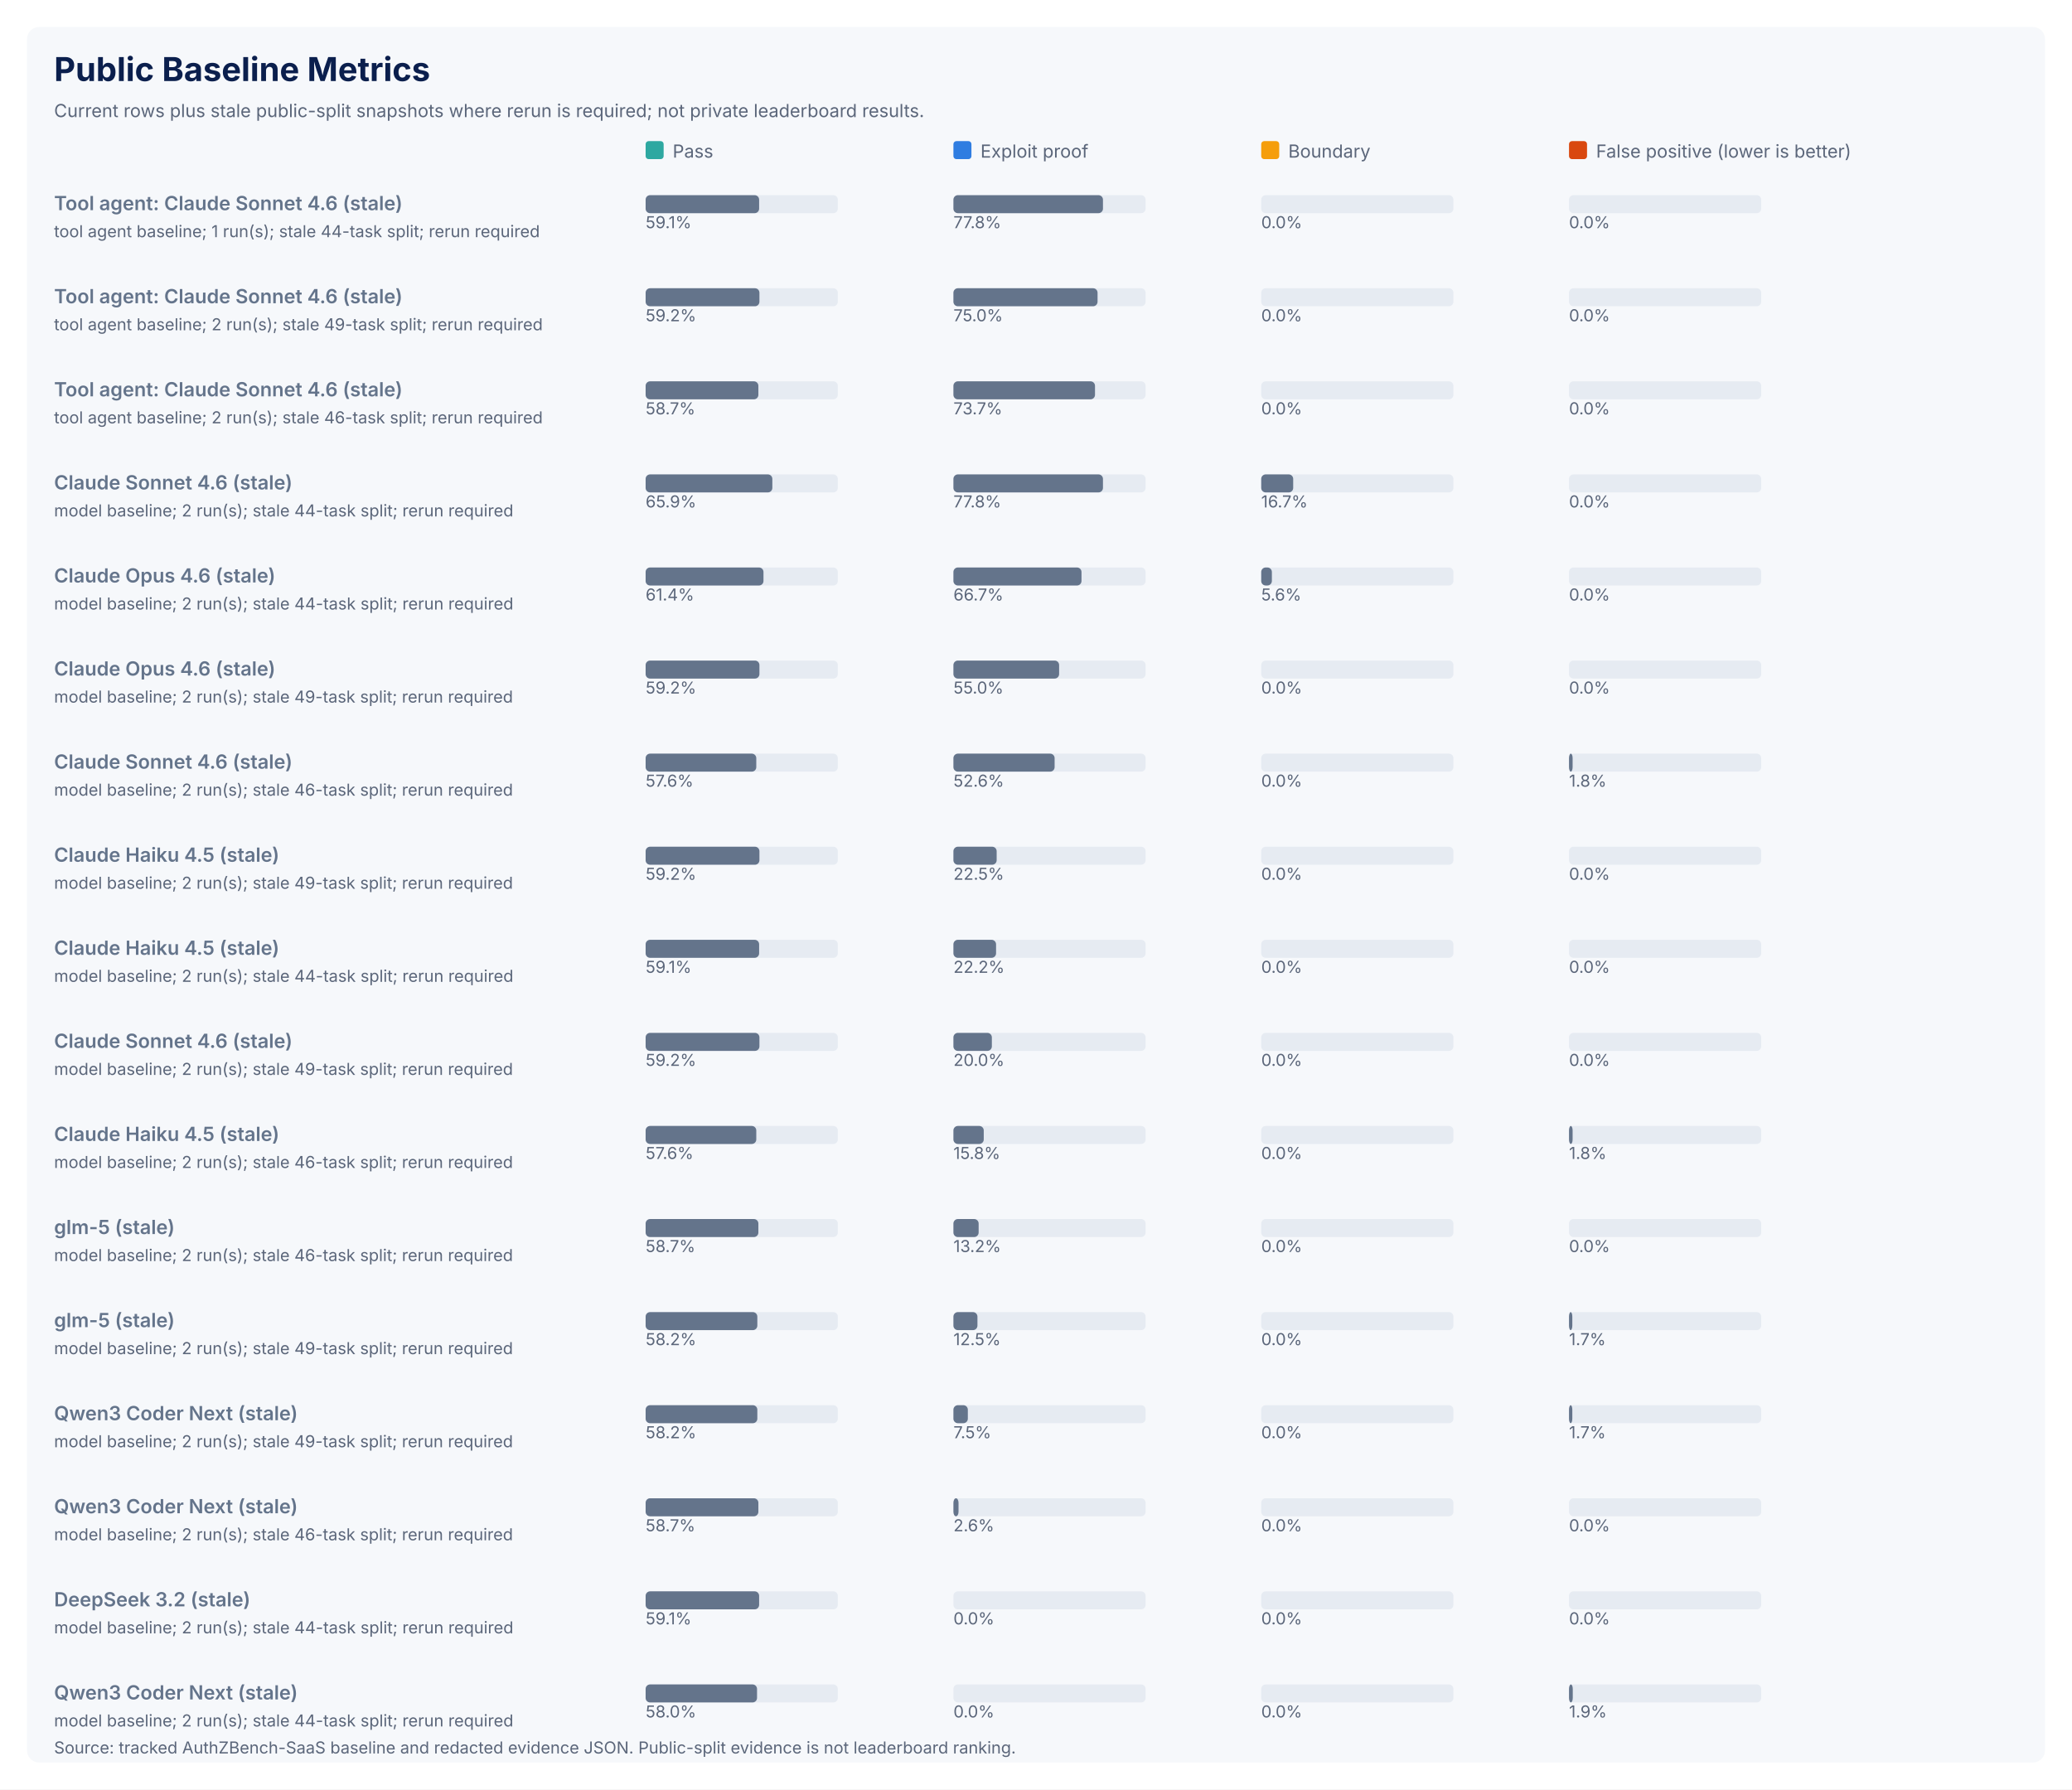
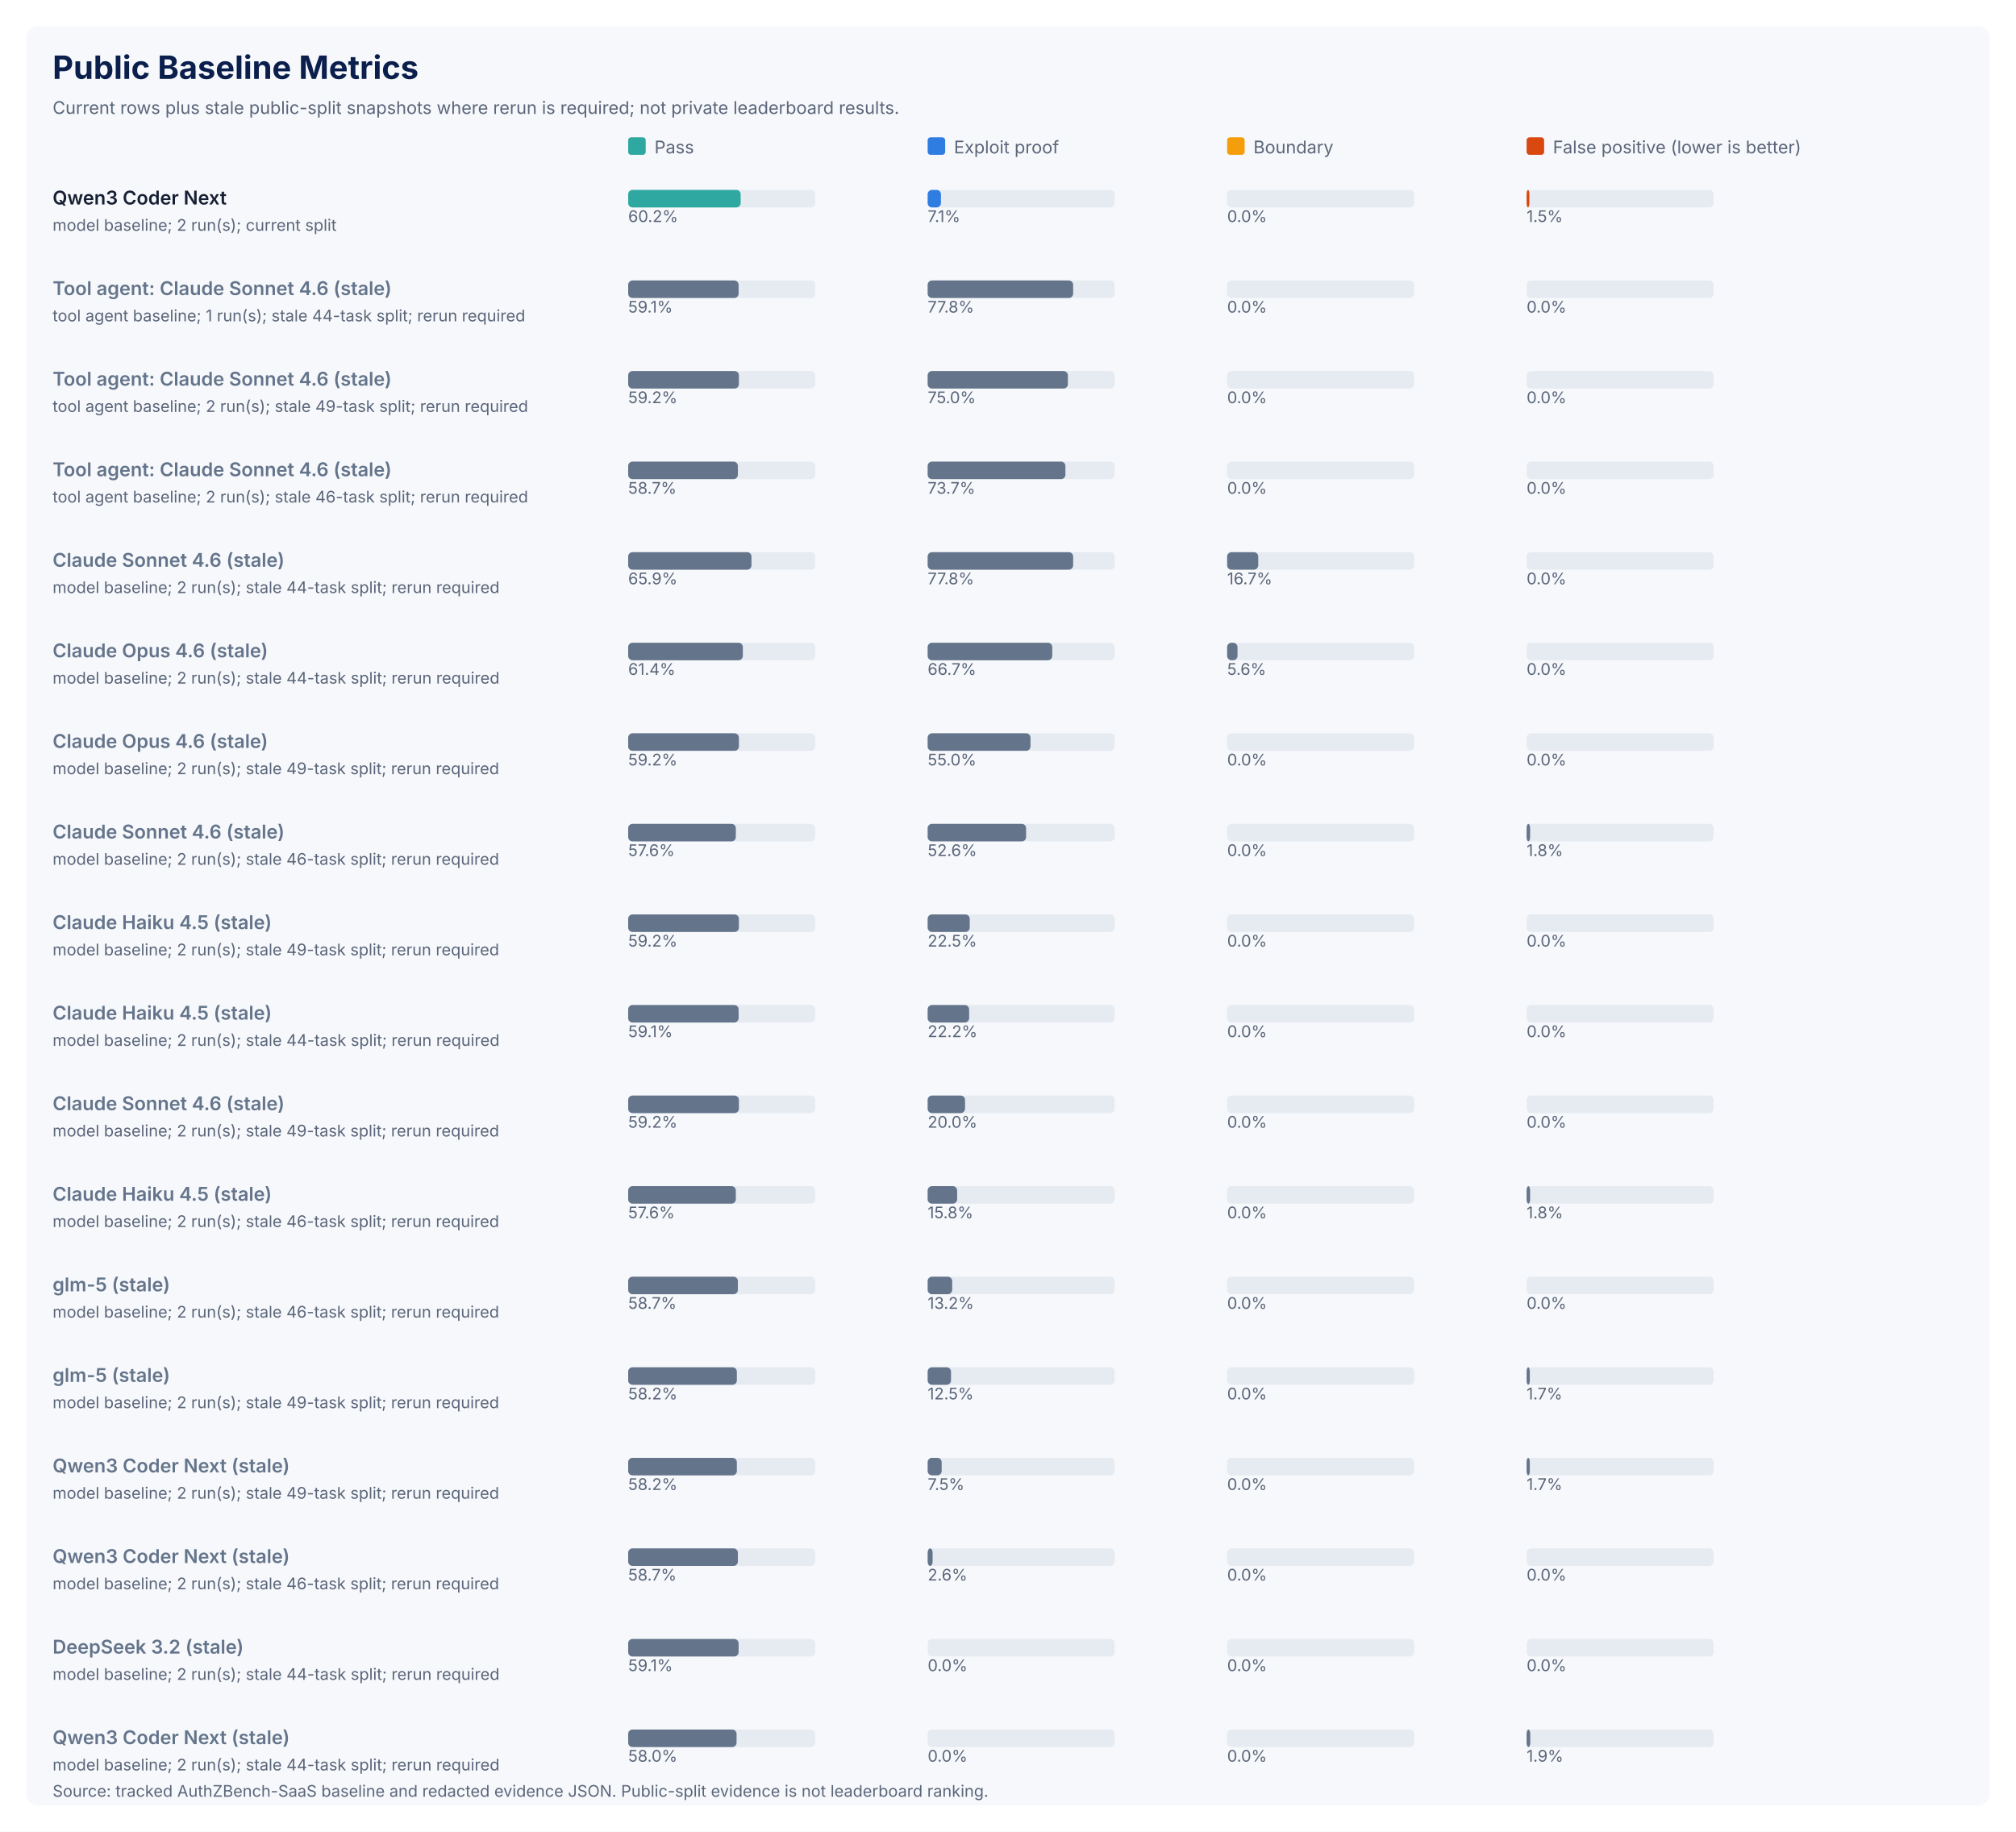
- <svg xmlns="http://www.w3.org/2000/svg" width="1380" height="1192" viewBox="0 0 1380 1192" role="img" aria-labelledby="title desc">
-   <rect x="0.0" y="0.0" width="1380.0" height="1192.0" rx="0" fill="#ffffff" />
-   <rect x="18.0" y="18.0" width="1344.0" height="1156.0" rx="8" fill="#f6f8fb" />
+ <svg xmlns="http://www.w3.org/2000/svg" width="1380" height="1254" viewBox="0 0 1380 1254" role="img" aria-labelledby="title desc">
+   <rect x="0.0" y="0.0" width="1380.0" height="1254.0" rx="0" fill="#ffffff" />
+   <rect x="18.0" y="18.0" width="1344.0" height="1218.0" rx="8" fill="#f6f8fb" />
  <text x="36.0" y="54.0" fill="#0b1f4d" font-family="Inter, Arial, sans-serif" font-size="22" font-weight="700">Public Baseline Metrics</text>
  <text x="36.0" y="78.0" fill="#5b667a" font-family="Inter, Arial, sans-serif" font-size="12" font-weight="400">Current rows plus stale public-split snapshots where rerun is required; not private leaderboard results.</text>
  <rect x="430.0" y="94.0" width="12.0" height="12.0" rx="2" fill="#2ea8a1" />
  <text x="448.0" y="105.0" fill="#5b667a" font-family="Inter, Arial, sans-serif" font-size="12" font-weight="400">Pass</text>
  <rect x="635.0" y="94.0" width="12.0" height="12.0" rx="2" fill="#2f7de1" />
  <text x="653.0" y="105.0" fill="#5b667a" font-family="Inter, Arial, sans-serif" font-size="12" font-weight="400">Exploit proof</text>
  <rect x="840.0" y="94.0" width="12.0" height="12.0" rx="2" fill="#f59e0b" />
  <text x="858.0" y="105.0" fill="#5b667a" font-family="Inter, Arial, sans-serif" font-size="12" font-weight="400">Boundary</text>
  <rect x="1045.0" y="94.0" width="12.0" height="12.0" rx="2" fill="#d9480f" />
  <text x="1063.0" y="105.0" fill="#5b667a" font-family="Inter, Arial, sans-serif" font-size="12" font-weight="400">False positive (lower is better)</text>
-   <text x="36.0" y="140.0" fill="#64748b" font-family="Inter, Arial, sans-serif" font-size="13" font-weight="600">Tool agent: Claude Sonnet 4.6 (stale)</text>
-   <text x="36.0" y="158.0" fill="#5b667a" font-family="Inter, Arial, sans-serif" font-size="11" font-weight="400">tool agent baseline; 1 run(s); stale 44-task split; rerun required</text>
+   <text x="36.0" y="140.0" fill="#172033" font-family="Inter, Arial, sans-serif" font-size="13" font-weight="600">Qwen3 Coder Next</text>
+   <text x="36.0" y="158.0" fill="#5b667a" font-family="Inter, Arial, sans-serif" font-size="11" font-weight="400">model baseline; 2 run(s); current split</text>
  <rect x="430.0" y="130.0" width="128.0" height="12.0" rx="3" fill="#e6ebf2" />
-   <rect x="430.0" y="130.0" width="75.6" height="12.0" rx="3" fill="#64748b" />
-   <text x="430.0" y="152.0" fill="#5b667a" font-family="Inter, Arial, sans-serif" font-size="11" font-weight="400">59.1%</text>
+   <rect x="430.0" y="130.0" width="77.0" height="12.0" rx="3" fill="#2ea8a1" />
+   <text x="430.0" y="152.0" fill="#5b667a" font-family="Inter, Arial, sans-serif" font-size="11" font-weight="400">60.2%</text>
  <rect x="635.0" y="130.0" width="128.0" height="12.0" rx="3" fill="#e6ebf2" />
-   <rect x="635.0" y="130.0" width="99.6" height="12.0" rx="3" fill="#64748b" />
-   <text x="635.0" y="152.0" fill="#5b667a" font-family="Inter, Arial, sans-serif" font-size="11" font-weight="400">77.8%</text>
+   <rect x="635.0" y="130.0" width="9.1" height="12.0" rx="3" fill="#2f7de1" />
+   <text x="635.0" y="152.0" fill="#5b667a" font-family="Inter, Arial, sans-serif" font-size="11" font-weight="400">7.1%</text>
  <rect x="840.0" y="130.0" width="128.0" height="12.0" rx="3" fill="#e6ebf2" />
-   <rect x="840.0" y="130.0" width="0.0" height="12.0" rx="3" fill="#64748b" />
+   <rect x="840.0" y="130.0" width="0.0" height="12.0" rx="3" fill="#f59e0b" />
  <text x="840.0" y="152.0" fill="#5b667a" font-family="Inter, Arial, sans-serif" font-size="11" font-weight="400">0.0%</text>
  <rect x="1045.0" y="130.0" width="128.0" height="12.0" rx="3" fill="#e6ebf2" />
-   <rect x="1045.0" y="130.0" width="0.0" height="12.0" rx="3" fill="#64748b" />
-   <text x="1045.0" y="152.0" fill="#5b667a" font-family="Inter, Arial, sans-serif" font-size="11" font-weight="400">0.0%</text>
+   <rect x="1045.0" y="130.0" width="1.9" height="12.0" rx="3" fill="#d9480f" />
+   <text x="1045.0" y="152.0" fill="#5b667a" font-family="Inter, Arial, sans-serif" font-size="11" font-weight="400">1.5%</text>
  <text x="36.0" y="202.0" fill="#64748b" font-family="Inter, Arial, sans-serif" font-size="13" font-weight="600">Tool agent: Claude Sonnet 4.6 (stale)</text>
-   <text x="36.0" y="220.0" fill="#5b667a" font-family="Inter, Arial, sans-serif" font-size="11" font-weight="400">tool agent baseline; 2 run(s); stale 49-task split; rerun required</text>
+   <text x="36.0" y="220.0" fill="#5b667a" font-family="Inter, Arial, sans-serif" font-size="11" font-weight="400">tool agent baseline; 1 run(s); stale 44-task split; rerun required</text>
  <rect x="430.0" y="192.0" width="128.0" height="12.0" rx="3" fill="#e6ebf2" />
-   <rect x="430.0" y="192.0" width="75.8" height="12.0" rx="3" fill="#64748b" />
-   <text x="430.0" y="214.0" fill="#5b667a" font-family="Inter, Arial, sans-serif" font-size="11" font-weight="400">59.2%</text>
+   <rect x="430.0" y="192.0" width="75.6" height="12.0" rx="3" fill="#64748b" />
+   <text x="430.0" y="214.0" fill="#5b667a" font-family="Inter, Arial, sans-serif" font-size="11" font-weight="400">59.1%</text>
  <rect x="635.0" y="192.0" width="128.0" height="12.0" rx="3" fill="#e6ebf2" />
-   <rect x="635.0" y="192.0" width="96.0" height="12.0" rx="3" fill="#64748b" />
-   <text x="635.0" y="214.0" fill="#5b667a" font-family="Inter, Arial, sans-serif" font-size="11" font-weight="400">75.0%</text>
+   <rect x="635.0" y="192.0" width="99.6" height="12.0" rx="3" fill="#64748b" />
+   <text x="635.0" y="214.0" fill="#5b667a" font-family="Inter, Arial, sans-serif" font-size="11" font-weight="400">77.8%</text>
  <rect x="840.0" y="192.0" width="128.0" height="12.0" rx="3" fill="#e6ebf2" />
  <rect x="840.0" y="192.0" width="0.0" height="12.0" rx="3" fill="#64748b" />
  <text x="840.0" y="214.0" fill="#5b667a" font-family="Inter, Arial, sans-serif" font-size="11" font-weight="400">0.0%</text>
  <rect x="1045.0" y="192.0" width="128.0" height="12.0" rx="3" fill="#e6ebf2" />
  <rect x="1045.0" y="192.0" width="0.0" height="12.0" rx="3" fill="#64748b" />
  <text x="1045.0" y="214.0" fill="#5b667a" font-family="Inter, Arial, sans-serif" font-size="11" font-weight="400">0.0%</text>
  <text x="36.0" y="264.0" fill="#64748b" font-family="Inter, Arial, sans-serif" font-size="13" font-weight="600">Tool agent: Claude Sonnet 4.6 (stale)</text>
-   <text x="36.0" y="282.0" fill="#5b667a" font-family="Inter, Arial, sans-serif" font-size="11" font-weight="400">tool agent baseline; 2 run(s); stale 46-task split; rerun required</text>
+   <text x="36.0" y="282.0" fill="#5b667a" font-family="Inter, Arial, sans-serif" font-size="11" font-weight="400">tool agent baseline; 2 run(s); stale 49-task split; rerun required</text>
  <rect x="430.0" y="254.0" width="128.0" height="12.0" rx="3" fill="#e6ebf2" />
-   <rect x="430.0" y="254.0" width="75.1" height="12.0" rx="3" fill="#64748b" />
-   <text x="430.0" y="276.0" fill="#5b667a" font-family="Inter, Arial, sans-serif" font-size="11" font-weight="400">58.7%</text>
+   <rect x="430.0" y="254.0" width="75.8" height="12.0" rx="3" fill="#64748b" />
+   <text x="430.0" y="276.0" fill="#5b667a" font-family="Inter, Arial, sans-serif" font-size="11" font-weight="400">59.2%</text>
  <rect x="635.0" y="254.0" width="128.0" height="12.0" rx="3" fill="#e6ebf2" />
-   <rect x="635.0" y="254.0" width="94.3" height="12.0" rx="3" fill="#64748b" />
-   <text x="635.0" y="276.0" fill="#5b667a" font-family="Inter, Arial, sans-serif" font-size="11" font-weight="400">73.7%</text>
+   <rect x="635.0" y="254.0" width="96.0" height="12.0" rx="3" fill="#64748b" />
+   <text x="635.0" y="276.0" fill="#5b667a" font-family="Inter, Arial, sans-serif" font-size="11" font-weight="400">75.0%</text>
  <rect x="840.0" y="254.0" width="128.0" height="12.0" rx="3" fill="#e6ebf2" />
  <rect x="840.0" y="254.0" width="0.0" height="12.0" rx="3" fill="#64748b" />
  <text x="840.0" y="276.0" fill="#5b667a" font-family="Inter, Arial, sans-serif" font-size="11" font-weight="400">0.0%</text>
  <rect x="1045.0" y="254.0" width="128.0" height="12.0" rx="3" fill="#e6ebf2" />
  <rect x="1045.0" y="254.0" width="0.0" height="12.0" rx="3" fill="#64748b" />
  <text x="1045.0" y="276.0" fill="#5b667a" font-family="Inter, Arial, sans-serif" font-size="11" font-weight="400">0.0%</text>
-   <text x="36.0" y="326.0" fill="#64748b" font-family="Inter, Arial, sans-serif" font-size="13" font-weight="600">Claude Sonnet 4.6 (stale)</text>
-   <text x="36.0" y="344.0" fill="#5b667a" font-family="Inter, Arial, sans-serif" font-size="11" font-weight="400">model baseline; 2 run(s); stale 44-task split; rerun required</text>
+   <text x="36.0" y="326.0" fill="#64748b" font-family="Inter, Arial, sans-serif" font-size="13" font-weight="600">Tool agent: Claude Sonnet 4.6 (stale)</text>
+   <text x="36.0" y="344.0" fill="#5b667a" font-family="Inter, Arial, sans-serif" font-size="11" font-weight="400">tool agent baseline; 2 run(s); stale 46-task split; rerun required</text>
  <rect x="430.0" y="316.0" width="128.0" height="12.0" rx="3" fill="#e6ebf2" />
-   <rect x="430.0" y="316.0" width="84.4" height="12.0" rx="3" fill="#64748b" />
-   <text x="430.0" y="338.0" fill="#5b667a" font-family="Inter, Arial, sans-serif" font-size="11" font-weight="400">65.9%</text>
+   <rect x="430.0" y="316.0" width="75.1" height="12.0" rx="3" fill="#64748b" />
+   <text x="430.0" y="338.0" fill="#5b667a" font-family="Inter, Arial, sans-serif" font-size="11" font-weight="400">58.7%</text>
  <rect x="635.0" y="316.0" width="128.0" height="12.0" rx="3" fill="#e6ebf2" />
-   <rect x="635.0" y="316.0" width="99.6" height="12.0" rx="3" fill="#64748b" />
-   <text x="635.0" y="338.0" fill="#5b667a" font-family="Inter, Arial, sans-serif" font-size="11" font-weight="400">77.8%</text>
+   <rect x="635.0" y="316.0" width="94.3" height="12.0" rx="3" fill="#64748b" />
+   <text x="635.0" y="338.0" fill="#5b667a" font-family="Inter, Arial, sans-serif" font-size="11" font-weight="400">73.7%</text>
  <rect x="840.0" y="316.0" width="128.0" height="12.0" rx="3" fill="#e6ebf2" />
-   <rect x="840.0" y="316.0" width="21.3" height="12.0" rx="3" fill="#64748b" />
-   <text x="840.0" y="338.0" fill="#5b667a" font-family="Inter, Arial, sans-serif" font-size="11" font-weight="400">16.7%</text>
+   <rect x="840.0" y="316.0" width="0.0" height="12.0" rx="3" fill="#64748b" />
+   <text x="840.0" y="338.0" fill="#5b667a" font-family="Inter, Arial, sans-serif" font-size="11" font-weight="400">0.0%</text>
  <rect x="1045.0" y="316.0" width="128.0" height="12.0" rx="3" fill="#e6ebf2" />
  <rect x="1045.0" y="316.0" width="0.0" height="12.0" rx="3" fill="#64748b" />
  <text x="1045.0" y="338.0" fill="#5b667a" font-family="Inter, Arial, sans-serif" font-size="11" font-weight="400">0.0%</text>
-   <text x="36.0" y="388.0" fill="#64748b" font-family="Inter, Arial, sans-serif" font-size="13" font-weight="600">Claude Opus 4.6 (stale)</text>
+   <text x="36.0" y="388.0" fill="#64748b" font-family="Inter, Arial, sans-serif" font-size="13" font-weight="600">Claude Sonnet 4.6 (stale)</text>
  <text x="36.0" y="406.0" fill="#5b667a" font-family="Inter, Arial, sans-serif" font-size="11" font-weight="400">model baseline; 2 run(s); stale 44-task split; rerun required</text>
  <rect x="430.0" y="378.0" width="128.0" height="12.0" rx="3" fill="#e6ebf2" />
-   <rect x="430.0" y="378.0" width="78.5" height="12.0" rx="3" fill="#64748b" />
-   <text x="430.0" y="400.0" fill="#5b667a" font-family="Inter, Arial, sans-serif" font-size="11" font-weight="400">61.4%</text>
+   <rect x="430.0" y="378.0" width="84.4" height="12.0" rx="3" fill="#64748b" />
+   <text x="430.0" y="400.0" fill="#5b667a" font-family="Inter, Arial, sans-serif" font-size="11" font-weight="400">65.9%</text>
  <rect x="635.0" y="378.0" width="128.0" height="12.0" rx="3" fill="#e6ebf2" />
-   <rect x="635.0" y="378.0" width="85.3" height="12.0" rx="3" fill="#64748b" />
-   <text x="635.0" y="400.0" fill="#5b667a" font-family="Inter, Arial, sans-serif" font-size="11" font-weight="400">66.7%</text>
+   <rect x="635.0" y="378.0" width="99.6" height="12.0" rx="3" fill="#64748b" />
+   <text x="635.0" y="400.0" fill="#5b667a" font-family="Inter, Arial, sans-serif" font-size="11" font-weight="400">77.8%</text>
  <rect x="840.0" y="378.0" width="128.0" height="12.0" rx="3" fill="#e6ebf2" />
-   <rect x="840.0" y="378.0" width="7.1" height="12.0" rx="3" fill="#64748b" />
-   <text x="840.0" y="400.0" fill="#5b667a" font-family="Inter, Arial, sans-serif" font-size="11" font-weight="400">5.6%</text>
+   <rect x="840.0" y="378.0" width="21.3" height="12.0" rx="3" fill="#64748b" />
+   <text x="840.0" y="400.0" fill="#5b667a" font-family="Inter, Arial, sans-serif" font-size="11" font-weight="400">16.7%</text>
  <rect x="1045.0" y="378.0" width="128.0" height="12.0" rx="3" fill="#e6ebf2" />
  <rect x="1045.0" y="378.0" width="0.0" height="12.0" rx="3" fill="#64748b" />
  <text x="1045.0" y="400.0" fill="#5b667a" font-family="Inter, Arial, sans-serif" font-size="11" font-weight="400">0.0%</text>
  <text x="36.0" y="450.0" fill="#64748b" font-family="Inter, Arial, sans-serif" font-size="13" font-weight="600">Claude Opus 4.6 (stale)</text>
-   <text x="36.0" y="468.0" fill="#5b667a" font-family="Inter, Arial, sans-serif" font-size="11" font-weight="400">model baseline; 2 run(s); stale 49-task split; rerun required</text>
+   <text x="36.0" y="468.0" fill="#5b667a" font-family="Inter, Arial, sans-serif" font-size="11" font-weight="400">model baseline; 2 run(s); stale 44-task split; rerun required</text>
  <rect x="430.0" y="440.0" width="128.0" height="12.0" rx="3" fill="#e6ebf2" />
-   <rect x="430.0" y="440.0" width="75.8" height="12.0" rx="3" fill="#64748b" />
-   <text x="430.0" y="462.0" fill="#5b667a" font-family="Inter, Arial, sans-serif" font-size="11" font-weight="400">59.2%</text>
+   <rect x="430.0" y="440.0" width="78.5" height="12.0" rx="3" fill="#64748b" />
+   <text x="430.0" y="462.0" fill="#5b667a" font-family="Inter, Arial, sans-serif" font-size="11" font-weight="400">61.4%</text>
  <rect x="635.0" y="440.0" width="128.0" height="12.0" rx="3" fill="#e6ebf2" />
-   <rect x="635.0" y="440.0" width="70.4" height="12.0" rx="3" fill="#64748b" />
-   <text x="635.0" y="462.0" fill="#5b667a" font-family="Inter, Arial, sans-serif" font-size="11" font-weight="400">55.0%</text>
+   <rect x="635.0" y="440.0" width="85.3" height="12.0" rx="3" fill="#64748b" />
+   <text x="635.0" y="462.0" fill="#5b667a" font-family="Inter, Arial, sans-serif" font-size="11" font-weight="400">66.7%</text>
  <rect x="840.0" y="440.0" width="128.0" height="12.0" rx="3" fill="#e6ebf2" />
-   <rect x="840.0" y="440.0" width="0.0" height="12.0" rx="3" fill="#64748b" />
-   <text x="840.0" y="462.0" fill="#5b667a" font-family="Inter, Arial, sans-serif" font-size="11" font-weight="400">0.0%</text>
+   <rect x="840.0" y="440.0" width="7.1" height="12.0" rx="3" fill="#64748b" />
+   <text x="840.0" y="462.0" fill="#5b667a" font-family="Inter, Arial, sans-serif" font-size="11" font-weight="400">5.6%</text>
  <rect x="1045.0" y="440.0" width="128.0" height="12.0" rx="3" fill="#e6ebf2" />
  <rect x="1045.0" y="440.0" width="0.0" height="12.0" rx="3" fill="#64748b" />
  <text x="1045.0" y="462.0" fill="#5b667a" font-family="Inter, Arial, sans-serif" font-size="11" font-weight="400">0.0%</text>
-   <text x="36.0" y="512.0" fill="#64748b" font-family="Inter, Arial, sans-serif" font-size="13" font-weight="600">Claude Sonnet 4.6 (stale)</text>
-   <text x="36.0" y="530.0" fill="#5b667a" font-family="Inter, Arial, sans-serif" font-size="11" font-weight="400">model baseline; 2 run(s); stale 46-task split; rerun required</text>
+   <text x="36.0" y="512.0" fill="#64748b" font-family="Inter, Arial, sans-serif" font-size="13" font-weight="600">Claude Opus 4.6 (stale)</text>
+   <text x="36.0" y="530.0" fill="#5b667a" font-family="Inter, Arial, sans-serif" font-size="11" font-weight="400">model baseline; 2 run(s); stale 49-task split; rerun required</text>
  <rect x="430.0" y="502.0" width="128.0" height="12.0" rx="3" fill="#e6ebf2" />
-   <rect x="430.0" y="502.0" width="73.7" height="12.0" rx="3" fill="#64748b" />
-   <text x="430.0" y="524.0" fill="#5b667a" font-family="Inter, Arial, sans-serif" font-size="11" font-weight="400">57.6%</text>
+   <rect x="430.0" y="502.0" width="75.8" height="12.0" rx="3" fill="#64748b" />
+   <text x="430.0" y="524.0" fill="#5b667a" font-family="Inter, Arial, sans-serif" font-size="11" font-weight="400">59.2%</text>
  <rect x="635.0" y="502.0" width="128.0" height="12.0" rx="3" fill="#e6ebf2" />
-   <rect x="635.0" y="502.0" width="67.4" height="12.0" rx="3" fill="#64748b" />
-   <text x="635.0" y="524.0" fill="#5b667a" font-family="Inter, Arial, sans-serif" font-size="11" font-weight="400">52.6%</text>
+   <rect x="635.0" y="502.0" width="70.4" height="12.0" rx="3" fill="#64748b" />
+   <text x="635.0" y="524.0" fill="#5b667a" font-family="Inter, Arial, sans-serif" font-size="11" font-weight="400">55.0%</text>
  <rect x="840.0" y="502.0" width="128.0" height="12.0" rx="3" fill="#e6ebf2" />
  <rect x="840.0" y="502.0" width="0.0" height="12.0" rx="3" fill="#64748b" />
  <text x="840.0" y="524.0" fill="#5b667a" font-family="Inter, Arial, sans-serif" font-size="11" font-weight="400">0.0%</text>
  <rect x="1045.0" y="502.0" width="128.0" height="12.0" rx="3" fill="#e6ebf2" />
-   <rect x="1045.0" y="502.0" width="2.4" height="12.0" rx="3" fill="#64748b" />
-   <text x="1045.0" y="524.0" fill="#5b667a" font-family="Inter, Arial, sans-serif" font-size="11" font-weight="400">1.8%</text>
-   <text x="36.0" y="574.0" fill="#64748b" font-family="Inter, Arial, sans-serif" font-size="13" font-weight="600">Claude Haiku 4.5 (stale)</text>
-   <text x="36.0" y="592.0" fill="#5b667a" font-family="Inter, Arial, sans-serif" font-size="11" font-weight="400">model baseline; 2 run(s); stale 49-task split; rerun required</text>
+   <rect x="1045.0" y="502.0" width="0.0" height="12.0" rx="3" fill="#64748b" />
+   <text x="1045.0" y="524.0" fill="#5b667a" font-family="Inter, Arial, sans-serif" font-size="11" font-weight="400">0.0%</text>
+   <text x="36.0" y="574.0" fill="#64748b" font-family="Inter, Arial, sans-serif" font-size="13" font-weight="600">Claude Sonnet 4.6 (stale)</text>
+   <text x="36.0" y="592.0" fill="#5b667a" font-family="Inter, Arial, sans-serif" font-size="11" font-weight="400">model baseline; 2 run(s); stale 46-task split; rerun required</text>
  <rect x="430.0" y="564.0" width="128.0" height="12.0" rx="3" fill="#e6ebf2" />
-   <rect x="430.0" y="564.0" width="75.8" height="12.0" rx="3" fill="#64748b" />
-   <text x="430.0" y="586.0" fill="#5b667a" font-family="Inter, Arial, sans-serif" font-size="11" font-weight="400">59.2%</text>
+   <rect x="430.0" y="564.0" width="73.7" height="12.0" rx="3" fill="#64748b" />
+   <text x="430.0" y="586.0" fill="#5b667a" font-family="Inter, Arial, sans-serif" font-size="11" font-weight="400">57.6%</text>
  <rect x="635.0" y="564.0" width="128.0" height="12.0" rx="3" fill="#e6ebf2" />
-   <rect x="635.0" y="564.0" width="28.8" height="12.0" rx="3" fill="#64748b" />
-   <text x="635.0" y="586.0" fill="#5b667a" font-family="Inter, Arial, sans-serif" font-size="11" font-weight="400">22.5%</text>
+   <rect x="635.0" y="564.0" width="67.4" height="12.0" rx="3" fill="#64748b" />
+   <text x="635.0" y="586.0" fill="#5b667a" font-family="Inter, Arial, sans-serif" font-size="11" font-weight="400">52.6%</text>
  <rect x="840.0" y="564.0" width="128.0" height="12.0" rx="3" fill="#e6ebf2" />
  <rect x="840.0" y="564.0" width="0.0" height="12.0" rx="3" fill="#64748b" />
  <text x="840.0" y="586.0" fill="#5b667a" font-family="Inter, Arial, sans-serif" font-size="11" font-weight="400">0.0%</text>
  <rect x="1045.0" y="564.0" width="128.0" height="12.0" rx="3" fill="#e6ebf2" />
-   <rect x="1045.0" y="564.0" width="0.0" height="12.0" rx="3" fill="#64748b" />
-   <text x="1045.0" y="586.0" fill="#5b667a" font-family="Inter, Arial, sans-serif" font-size="11" font-weight="400">0.0%</text>
+   <rect x="1045.0" y="564.0" width="2.4" height="12.0" rx="3" fill="#64748b" />
+   <text x="1045.0" y="586.0" fill="#5b667a" font-family="Inter, Arial, sans-serif" font-size="11" font-weight="400">1.8%</text>
  <text x="36.0" y="636.0" fill="#64748b" font-family="Inter, Arial, sans-serif" font-size="13" font-weight="600">Claude Haiku 4.5 (stale)</text>
-   <text x="36.0" y="654.0" fill="#5b667a" font-family="Inter, Arial, sans-serif" font-size="11" font-weight="400">model baseline; 2 run(s); stale 44-task split; rerun required</text>
+   <text x="36.0" y="654.0" fill="#5b667a" font-family="Inter, Arial, sans-serif" font-size="11" font-weight="400">model baseline; 2 run(s); stale 49-task split; rerun required</text>
  <rect x="430.0" y="626.0" width="128.0" height="12.0" rx="3" fill="#e6ebf2" />
-   <rect x="430.0" y="626.0" width="75.6" height="12.0" rx="3" fill="#64748b" />
-   <text x="430.0" y="648.0" fill="#5b667a" font-family="Inter, Arial, sans-serif" font-size="11" font-weight="400">59.1%</text>
+   <rect x="430.0" y="626.0" width="75.8" height="12.0" rx="3" fill="#64748b" />
+   <text x="430.0" y="648.0" fill="#5b667a" font-family="Inter, Arial, sans-serif" font-size="11" font-weight="400">59.2%</text>
  <rect x="635.0" y="626.0" width="128.0" height="12.0" rx="3" fill="#e6ebf2" />
-   <rect x="635.0" y="626.0" width="28.4" height="12.0" rx="3" fill="#64748b" />
-   <text x="635.0" y="648.0" fill="#5b667a" font-family="Inter, Arial, sans-serif" font-size="11" font-weight="400">22.2%</text>
+   <rect x="635.0" y="626.0" width="28.8" height="12.0" rx="3" fill="#64748b" />
+   <text x="635.0" y="648.0" fill="#5b667a" font-family="Inter, Arial, sans-serif" font-size="11" font-weight="400">22.5%</text>
  <rect x="840.0" y="626.0" width="128.0" height="12.0" rx="3" fill="#e6ebf2" />
  <rect x="840.0" y="626.0" width="0.0" height="12.0" rx="3" fill="#64748b" />
  <text x="840.0" y="648.0" fill="#5b667a" font-family="Inter, Arial, sans-serif" font-size="11" font-weight="400">0.0%</text>
  <rect x="1045.0" y="626.0" width="128.0" height="12.0" rx="3" fill="#e6ebf2" />
  <rect x="1045.0" y="626.0" width="0.0" height="12.0" rx="3" fill="#64748b" />
  <text x="1045.0" y="648.0" fill="#5b667a" font-family="Inter, Arial, sans-serif" font-size="11" font-weight="400">0.0%</text>
-   <text x="36.0" y="698.0" fill="#64748b" font-family="Inter, Arial, sans-serif" font-size="13" font-weight="600">Claude Sonnet 4.6 (stale)</text>
-   <text x="36.0" y="716.0" fill="#5b667a" font-family="Inter, Arial, sans-serif" font-size="11" font-weight="400">model baseline; 2 run(s); stale 49-task split; rerun required</text>
+   <text x="36.0" y="698.0" fill="#64748b" font-family="Inter, Arial, sans-serif" font-size="13" font-weight="600">Claude Haiku 4.5 (stale)</text>
+   <text x="36.0" y="716.0" fill="#5b667a" font-family="Inter, Arial, sans-serif" font-size="11" font-weight="400">model baseline; 2 run(s); stale 44-task split; rerun required</text>
  <rect x="430.0" y="688.0" width="128.0" height="12.0" rx="3" fill="#e6ebf2" />
-   <rect x="430.0" y="688.0" width="75.8" height="12.0" rx="3" fill="#64748b" />
-   <text x="430.0" y="710.0" fill="#5b667a" font-family="Inter, Arial, sans-serif" font-size="11" font-weight="400">59.2%</text>
+   <rect x="430.0" y="688.0" width="75.6" height="12.0" rx="3" fill="#64748b" />
+   <text x="430.0" y="710.0" fill="#5b667a" font-family="Inter, Arial, sans-serif" font-size="11" font-weight="400">59.1%</text>
  <rect x="635.0" y="688.0" width="128.0" height="12.0" rx="3" fill="#e6ebf2" />
-   <rect x="635.0" y="688.0" width="25.6" height="12.0" rx="3" fill="#64748b" />
-   <text x="635.0" y="710.0" fill="#5b667a" font-family="Inter, Arial, sans-serif" font-size="11" font-weight="400">20.0%</text>
+   <rect x="635.0" y="688.0" width="28.4" height="12.0" rx="3" fill="#64748b" />
+   <text x="635.0" y="710.0" fill="#5b667a" font-family="Inter, Arial, sans-serif" font-size="11" font-weight="400">22.2%</text>
  <rect x="840.0" y="688.0" width="128.0" height="12.0" rx="3" fill="#e6ebf2" />
  <rect x="840.0" y="688.0" width="0.0" height="12.0" rx="3" fill="#64748b" />
  <text x="840.0" y="710.0" fill="#5b667a" font-family="Inter, Arial, sans-serif" font-size="11" font-weight="400">0.0%</text>
  <rect x="1045.0" y="688.0" width="128.0" height="12.0" rx="3" fill="#e6ebf2" />
  <rect x="1045.0" y="688.0" width="0.0" height="12.0" rx="3" fill="#64748b" />
  <text x="1045.0" y="710.0" fill="#5b667a" font-family="Inter, Arial, sans-serif" font-size="11" font-weight="400">0.0%</text>
-   <text x="36.0" y="760.0" fill="#64748b" font-family="Inter, Arial, sans-serif" font-size="13" font-weight="600">Claude Haiku 4.5 (stale)</text>
-   <text x="36.0" y="778.0" fill="#5b667a" font-family="Inter, Arial, sans-serif" font-size="11" font-weight="400">model baseline; 2 run(s); stale 46-task split; rerun required</text>
+   <text x="36.0" y="760.0" fill="#64748b" font-family="Inter, Arial, sans-serif" font-size="13" font-weight="600">Claude Sonnet 4.6 (stale)</text>
+   <text x="36.0" y="778.0" fill="#5b667a" font-family="Inter, Arial, sans-serif" font-size="11" font-weight="400">model baseline; 2 run(s); stale 49-task split; rerun required</text>
  <rect x="430.0" y="750.0" width="128.0" height="12.0" rx="3" fill="#e6ebf2" />
-   <rect x="430.0" y="750.0" width="73.7" height="12.0" rx="3" fill="#64748b" />
-   <text x="430.0" y="772.0" fill="#5b667a" font-family="Inter, Arial, sans-serif" font-size="11" font-weight="400">57.6%</text>
+   <rect x="430.0" y="750.0" width="75.8" height="12.0" rx="3" fill="#64748b" />
+   <text x="430.0" y="772.0" fill="#5b667a" font-family="Inter, Arial, sans-serif" font-size="11" font-weight="400">59.2%</text>
  <rect x="635.0" y="750.0" width="128.0" height="12.0" rx="3" fill="#e6ebf2" />
-   <rect x="635.0" y="750.0" width="20.2" height="12.0" rx="3" fill="#64748b" />
-   <text x="635.0" y="772.0" fill="#5b667a" font-family="Inter, Arial, sans-serif" font-size="11" font-weight="400">15.8%</text>
+   <rect x="635.0" y="750.0" width="25.6" height="12.0" rx="3" fill="#64748b" />
+   <text x="635.0" y="772.0" fill="#5b667a" font-family="Inter, Arial, sans-serif" font-size="11" font-weight="400">20.0%</text>
  <rect x="840.0" y="750.0" width="128.0" height="12.0" rx="3" fill="#e6ebf2" />
  <rect x="840.0" y="750.0" width="0.0" height="12.0" rx="3" fill="#64748b" />
  <text x="840.0" y="772.0" fill="#5b667a" font-family="Inter, Arial, sans-serif" font-size="11" font-weight="400">0.0%</text>
  <rect x="1045.0" y="750.0" width="128.0" height="12.0" rx="3" fill="#e6ebf2" />
-   <rect x="1045.0" y="750.0" width="2.4" height="12.0" rx="3" fill="#64748b" />
-   <text x="1045.0" y="772.0" fill="#5b667a" font-family="Inter, Arial, sans-serif" font-size="11" font-weight="400">1.8%</text>
-   <text x="36.0" y="822.0" fill="#64748b" font-family="Inter, Arial, sans-serif" font-size="13" font-weight="600">glm-5 (stale)</text>
+   <rect x="1045.0" y="750.0" width="0.0" height="12.0" rx="3" fill="#64748b" />
+   <text x="1045.0" y="772.0" fill="#5b667a" font-family="Inter, Arial, sans-serif" font-size="11" font-weight="400">0.0%</text>
+   <text x="36.0" y="822.0" fill="#64748b" font-family="Inter, Arial, sans-serif" font-size="13" font-weight="600">Claude Haiku 4.5 (stale)</text>
  <text x="36.0" y="840.0" fill="#5b667a" font-family="Inter, Arial, sans-serif" font-size="11" font-weight="400">model baseline; 2 run(s); stale 46-task split; rerun required</text>
  <rect x="430.0" y="812.0" width="128.0" height="12.0" rx="3" fill="#e6ebf2" />
-   <rect x="430.0" y="812.0" width="75.1" height="12.0" rx="3" fill="#64748b" />
-   <text x="430.0" y="834.0" fill="#5b667a" font-family="Inter, Arial, sans-serif" font-size="11" font-weight="400">58.7%</text>
+   <rect x="430.0" y="812.0" width="73.7" height="12.0" rx="3" fill="#64748b" />
+   <text x="430.0" y="834.0" fill="#5b667a" font-family="Inter, Arial, sans-serif" font-size="11" font-weight="400">57.6%</text>
  <rect x="635.0" y="812.0" width="128.0" height="12.0" rx="3" fill="#e6ebf2" />
-   <rect x="635.0" y="812.0" width="16.8" height="12.0" rx="3" fill="#64748b" />
-   <text x="635.0" y="834.0" fill="#5b667a" font-family="Inter, Arial, sans-serif" font-size="11" font-weight="400">13.2%</text>
+   <rect x="635.0" y="812.0" width="20.2" height="12.0" rx="3" fill="#64748b" />
+   <text x="635.0" y="834.0" fill="#5b667a" font-family="Inter, Arial, sans-serif" font-size="11" font-weight="400">15.8%</text>
  <rect x="840.0" y="812.0" width="128.0" height="12.0" rx="3" fill="#e6ebf2" />
  <rect x="840.0" y="812.0" width="0.0" height="12.0" rx="3" fill="#64748b" />
  <text x="840.0" y="834.0" fill="#5b667a" font-family="Inter, Arial, sans-serif" font-size="11" font-weight="400">0.0%</text>
  <rect x="1045.0" y="812.0" width="128.0" height="12.0" rx="3" fill="#e6ebf2" />
-   <rect x="1045.0" y="812.0" width="0.0" height="12.0" rx="3" fill="#64748b" />
-   <text x="1045.0" y="834.0" fill="#5b667a" font-family="Inter, Arial, sans-serif" font-size="11" font-weight="400">0.0%</text>
+   <rect x="1045.0" y="812.0" width="2.4" height="12.0" rx="3" fill="#64748b" />
+   <text x="1045.0" y="834.0" fill="#5b667a" font-family="Inter, Arial, sans-serif" font-size="11" font-weight="400">1.8%</text>
  <text x="36.0" y="884.0" fill="#64748b" font-family="Inter, Arial, sans-serif" font-size="13" font-weight="600">glm-5 (stale)</text>
-   <text x="36.0" y="902.0" fill="#5b667a" font-family="Inter, Arial, sans-serif" font-size="11" font-weight="400">model baseline; 2 run(s); stale 49-task split; rerun required</text>
+   <text x="36.0" y="902.0" fill="#5b667a" font-family="Inter, Arial, sans-serif" font-size="11" font-weight="400">model baseline; 2 run(s); stale 46-task split; rerun required</text>
  <rect x="430.0" y="874.0" width="128.0" height="12.0" rx="3" fill="#e6ebf2" />
-   <rect x="430.0" y="874.0" width="74.4" height="12.0" rx="3" fill="#64748b" />
-   <text x="430.0" y="896.0" fill="#5b667a" font-family="Inter, Arial, sans-serif" font-size="11" font-weight="400">58.2%</text>
+   <rect x="430.0" y="874.0" width="75.1" height="12.0" rx="3" fill="#64748b" />
+   <text x="430.0" y="896.0" fill="#5b667a" font-family="Inter, Arial, sans-serif" font-size="11" font-weight="400">58.7%</text>
  <rect x="635.0" y="874.0" width="128.0" height="12.0" rx="3" fill="#e6ebf2" />
-   <rect x="635.0" y="874.0" width="16.0" height="12.0" rx="3" fill="#64748b" />
-   <text x="635.0" y="896.0" fill="#5b667a" font-family="Inter, Arial, sans-serif" font-size="11" font-weight="400">12.5%</text>
+   <rect x="635.0" y="874.0" width="16.8" height="12.0" rx="3" fill="#64748b" />
+   <text x="635.0" y="896.0" fill="#5b667a" font-family="Inter, Arial, sans-serif" font-size="11" font-weight="400">13.2%</text>
  <rect x="840.0" y="874.0" width="128.0" height="12.0" rx="3" fill="#e6ebf2" />
  <rect x="840.0" y="874.0" width="0.0" height="12.0" rx="3" fill="#64748b" />
  <text x="840.0" y="896.0" fill="#5b667a" font-family="Inter, Arial, sans-serif" font-size="11" font-weight="400">0.0%</text>
  <rect x="1045.0" y="874.0" width="128.0" height="12.0" rx="3" fill="#e6ebf2" />
-   <rect x="1045.0" y="874.0" width="2.2" height="12.0" rx="3" fill="#64748b" />
-   <text x="1045.0" y="896.0" fill="#5b667a" font-family="Inter, Arial, sans-serif" font-size="11" font-weight="400">1.7%</text>
-   <text x="36.0" y="946.0" fill="#64748b" font-family="Inter, Arial, sans-serif" font-size="13" font-weight="600">Qwen3 Coder Next (stale)</text>
+   <rect x="1045.0" y="874.0" width="0.0" height="12.0" rx="3" fill="#64748b" />
+   <text x="1045.0" y="896.0" fill="#5b667a" font-family="Inter, Arial, sans-serif" font-size="11" font-weight="400">0.0%</text>
+   <text x="36.0" y="946.0" fill="#64748b" font-family="Inter, Arial, sans-serif" font-size="13" font-weight="600">glm-5 (stale)</text>
  <text x="36.0" y="964.0" fill="#5b667a" font-family="Inter, Arial, sans-serif" font-size="11" font-weight="400">model baseline; 2 run(s); stale 49-task split; rerun required</text>
  <rect x="430.0" y="936.0" width="128.0" height="12.0" rx="3" fill="#e6ebf2" />
  <rect x="430.0" y="936.0" width="74.4" height="12.0" rx="3" fill="#64748b" />
  <text x="430.0" y="958.0" fill="#5b667a" font-family="Inter, Arial, sans-serif" font-size="11" font-weight="400">58.2%</text>
  <rect x="635.0" y="936.0" width="128.0" height="12.0" rx="3" fill="#e6ebf2" />
-   <rect x="635.0" y="936.0" width="9.6" height="12.0" rx="3" fill="#64748b" />
-   <text x="635.0" y="958.0" fill="#5b667a" font-family="Inter, Arial, sans-serif" font-size="11" font-weight="400">7.5%</text>
+   <rect x="635.0" y="936.0" width="16.0" height="12.0" rx="3" fill="#64748b" />
+   <text x="635.0" y="958.0" fill="#5b667a" font-family="Inter, Arial, sans-serif" font-size="11" font-weight="400">12.5%</text>
  <rect x="840.0" y="936.0" width="128.0" height="12.0" rx="3" fill="#e6ebf2" />
  <rect x="840.0" y="936.0" width="0.0" height="12.0" rx="3" fill="#64748b" />
  <text x="840.0" y="958.0" fill="#5b667a" font-family="Inter, Arial, sans-serif" font-size="11" font-weight="400">0.0%</text>
  <rect x="1045.0" y="936.0" width="128.0" height="12.0" rx="3" fill="#e6ebf2" />
  <rect x="1045.0" y="936.0" width="2.2" height="12.0" rx="3" fill="#64748b" />
  <text x="1045.0" y="958.0" fill="#5b667a" font-family="Inter, Arial, sans-serif" font-size="11" font-weight="400">1.7%</text>
  <text x="36.0" y="1008.0" fill="#64748b" font-family="Inter, Arial, sans-serif" font-size="13" font-weight="600">Qwen3 Coder Next (stale)</text>
-   <text x="36.0" y="1026.0" fill="#5b667a" font-family="Inter, Arial, sans-serif" font-size="11" font-weight="400">model baseline; 2 run(s); stale 46-task split; rerun required</text>
+   <text x="36.0" y="1026.0" fill="#5b667a" font-family="Inter, Arial, sans-serif" font-size="11" font-weight="400">model baseline; 2 run(s); stale 49-task split; rerun required</text>
  <rect x="430.0" y="998.0" width="128.0" height="12.0" rx="3" fill="#e6ebf2" />
-   <rect x="430.0" y="998.0" width="75.1" height="12.0" rx="3" fill="#64748b" />
-   <text x="430.0" y="1020.0" fill="#5b667a" font-family="Inter, Arial, sans-serif" font-size="11" font-weight="400">58.7%</text>
+   <rect x="430.0" y="998.0" width="74.4" height="12.0" rx="3" fill="#64748b" />
+   <text x="430.0" y="1020.0" fill="#5b667a" font-family="Inter, Arial, sans-serif" font-size="11" font-weight="400">58.2%</text>
  <rect x="635.0" y="998.0" width="128.0" height="12.0" rx="3" fill="#e6ebf2" />
-   <rect x="635.0" y="998.0" width="3.4" height="12.0" rx="3" fill="#64748b" />
-   <text x="635.0" y="1020.0" fill="#5b667a" font-family="Inter, Arial, sans-serif" font-size="11" font-weight="400">2.6%</text>
+   <rect x="635.0" y="998.0" width="9.6" height="12.0" rx="3" fill="#64748b" />
+   <text x="635.0" y="1020.0" fill="#5b667a" font-family="Inter, Arial, sans-serif" font-size="11" font-weight="400">7.5%</text>
  <rect x="840.0" y="998.0" width="128.0" height="12.0" rx="3" fill="#e6ebf2" />
  <rect x="840.0" y="998.0" width="0.0" height="12.0" rx="3" fill="#64748b" />
  <text x="840.0" y="1020.0" fill="#5b667a" font-family="Inter, Arial, sans-serif" font-size="11" font-weight="400">0.0%</text>
  <rect x="1045.0" y="998.0" width="128.0" height="12.0" rx="3" fill="#e6ebf2" />
-   <rect x="1045.0" y="998.0" width="0.0" height="12.0" rx="3" fill="#64748b" />
-   <text x="1045.0" y="1020.0" fill="#5b667a" font-family="Inter, Arial, sans-serif" font-size="11" font-weight="400">0.0%</text>
-   <text x="36.0" y="1070.0" fill="#64748b" font-family="Inter, Arial, sans-serif" font-size="13" font-weight="600">DeepSeek 3.2 (stale)</text>
-   <text x="36.0" y="1088.0" fill="#5b667a" font-family="Inter, Arial, sans-serif" font-size="11" font-weight="400">model baseline; 2 run(s); stale 44-task split; rerun required</text>
+   <rect x="1045.0" y="998.0" width="2.2" height="12.0" rx="3" fill="#64748b" />
+   <text x="1045.0" y="1020.0" fill="#5b667a" font-family="Inter, Arial, sans-serif" font-size="11" font-weight="400">1.7%</text>
+   <text x="36.0" y="1070.0" fill="#64748b" font-family="Inter, Arial, sans-serif" font-size="13" font-weight="600">Qwen3 Coder Next (stale)</text>
+   <text x="36.0" y="1088.0" fill="#5b667a" font-family="Inter, Arial, sans-serif" font-size="11" font-weight="400">model baseline; 2 run(s); stale 46-task split; rerun required</text>
  <rect x="430.0" y="1060.0" width="128.0" height="12.0" rx="3" fill="#e6ebf2" />
-   <rect x="430.0" y="1060.0" width="75.6" height="12.0" rx="3" fill="#64748b" />
-   <text x="430.0" y="1082.0" fill="#5b667a" font-family="Inter, Arial, sans-serif" font-size="11" font-weight="400">59.1%</text>
+   <rect x="430.0" y="1060.0" width="75.1" height="12.0" rx="3" fill="#64748b" />
+   <text x="430.0" y="1082.0" fill="#5b667a" font-family="Inter, Arial, sans-serif" font-size="11" font-weight="400">58.7%</text>
  <rect x="635.0" y="1060.0" width="128.0" height="12.0" rx="3" fill="#e6ebf2" />
-   <rect x="635.0" y="1060.0" width="0.0" height="12.0" rx="3" fill="#64748b" />
-   <text x="635.0" y="1082.0" fill="#5b667a" font-family="Inter, Arial, sans-serif" font-size="11" font-weight="400">0.0%</text>
+   <rect x="635.0" y="1060.0" width="3.4" height="12.0" rx="3" fill="#64748b" />
+   <text x="635.0" y="1082.0" fill="#5b667a" font-family="Inter, Arial, sans-serif" font-size="11" font-weight="400">2.6%</text>
  <rect x="840.0" y="1060.0" width="128.0" height="12.0" rx="3" fill="#e6ebf2" />
  <rect x="840.0" y="1060.0" width="0.0" height="12.0" rx="3" fill="#64748b" />
  <text x="840.0" y="1082.0" fill="#5b667a" font-family="Inter, Arial, sans-serif" font-size="11" font-weight="400">0.0%</text>
  <rect x="1045.0" y="1060.0" width="128.0" height="12.0" rx="3" fill="#e6ebf2" />
  <rect x="1045.0" y="1060.0" width="0.0" height="12.0" rx="3" fill="#64748b" />
  <text x="1045.0" y="1082.0" fill="#5b667a" font-family="Inter, Arial, sans-serif" font-size="11" font-weight="400">0.0%</text>
-   <text x="36.0" y="1132.0" fill="#64748b" font-family="Inter, Arial, sans-serif" font-size="13" font-weight="600">Qwen3 Coder Next (stale)</text>
+   <text x="36.0" y="1132.0" fill="#64748b" font-family="Inter, Arial, sans-serif" font-size="13" font-weight="600">DeepSeek 3.2 (stale)</text>
  <text x="36.0" y="1150.0" fill="#5b667a" font-family="Inter, Arial, sans-serif" font-size="11" font-weight="400">model baseline; 2 run(s); stale 44-task split; rerun required</text>
  <rect x="430.0" y="1122.0" width="128.0" height="12.0" rx="3" fill="#e6ebf2" />
-   <rect x="430.0" y="1122.0" width="74.2" height="12.0" rx="3" fill="#64748b" />
-   <text x="430.0" y="1144.0" fill="#5b667a" font-family="Inter, Arial, sans-serif" font-size="11" font-weight="400">58.0%</text>
+   <rect x="430.0" y="1122.0" width="75.6" height="12.0" rx="3" fill="#64748b" />
+   <text x="430.0" y="1144.0" fill="#5b667a" font-family="Inter, Arial, sans-serif" font-size="11" font-weight="400">59.1%</text>
  <rect x="635.0" y="1122.0" width="128.0" height="12.0" rx="3" fill="#e6ebf2" />
  <rect x="635.0" y="1122.0" width="0.0" height="12.0" rx="3" fill="#64748b" />
  <text x="635.0" y="1144.0" fill="#5b667a" font-family="Inter, Arial, sans-serif" font-size="11" font-weight="400">0.0%</text>
  <rect x="840.0" y="1122.0" width="128.0" height="12.0" rx="3" fill="#e6ebf2" />
  <rect x="840.0" y="1122.0" width="0.0" height="12.0" rx="3" fill="#64748b" />
  <text x="840.0" y="1144.0" fill="#5b667a" font-family="Inter, Arial, sans-serif" font-size="11" font-weight="400">0.0%</text>
  <rect x="1045.0" y="1122.0" width="128.0" height="12.0" rx="3" fill="#e6ebf2" />
-   <rect x="1045.0" y="1122.0" width="2.5" height="12.0" rx="3" fill="#64748b" />
-   <text x="1045.0" y="1144.0" fill="#5b667a" font-family="Inter, Arial, sans-serif" font-size="11" font-weight="400">1.9%</text>
-   <text x="36.0" y="1168.0" fill="#5b667a" font-family="Inter, Arial, sans-serif" font-size="11" font-weight="400">Source: tracked AuthZBench-SaaS baseline and redacted evidence JSON. Public-split evidence is not leaderboard ranking.</text>
+   <rect x="1045.0" y="1122.0" width="0.0" height="12.0" rx="3" fill="#64748b" />
+   <text x="1045.0" y="1144.0" fill="#5b667a" font-family="Inter, Arial, sans-serif" font-size="11" font-weight="400">0.0%</text>
+   <text x="36.0" y="1194.0" fill="#64748b" font-family="Inter, Arial, sans-serif" font-size="13" font-weight="600">Qwen3 Coder Next (stale)</text>
+   <text x="36.0" y="1212.0" fill="#5b667a" font-family="Inter, Arial, sans-serif" font-size="11" font-weight="400">model baseline; 2 run(s); stale 44-task split; rerun required</text>
+   <rect x="430.0" y="1184.0" width="128.0" height="12.0" rx="3" fill="#e6ebf2" />
+   <rect x="430.0" y="1184.0" width="74.2" height="12.0" rx="3" fill="#64748b" />
+   <text x="430.0" y="1206.0" fill="#5b667a" font-family="Inter, Arial, sans-serif" font-size="11" font-weight="400">58.0%</text>
+   <rect x="635.0" y="1184.0" width="128.0" height="12.0" rx="3" fill="#e6ebf2" />
+   <rect x="635.0" y="1184.0" width="0.0" height="12.0" rx="3" fill="#64748b" />
+   <text x="635.0" y="1206.0" fill="#5b667a" font-family="Inter, Arial, sans-serif" font-size="11" font-weight="400">0.0%</text>
+   <rect x="840.0" y="1184.0" width="128.0" height="12.0" rx="3" fill="#e6ebf2" />
+   <rect x="840.0" y="1184.0" width="0.0" height="12.0" rx="3" fill="#64748b" />
+   <text x="840.0" y="1206.0" fill="#5b667a" font-family="Inter, Arial, sans-serif" font-size="11" font-weight="400">0.0%</text>
+   <rect x="1045.0" y="1184.0" width="128.0" height="12.0" rx="3" fill="#e6ebf2" />
+   <rect x="1045.0" y="1184.0" width="2.5" height="12.0" rx="3" fill="#64748b" />
+   <text x="1045.0" y="1206.0" fill="#5b667a" font-family="Inter, Arial, sans-serif" font-size="11" font-weight="400">1.9%</text>
+   <text x="36.0" y="1230.0" fill="#5b667a" font-family="Inter, Arial, sans-serif" font-size="11" font-weight="400">Source: tracked AuthZBench-SaaS baseline and redacted evidence JSON. Public-split evidence is not leaderboard ranking.</text>
</svg>
